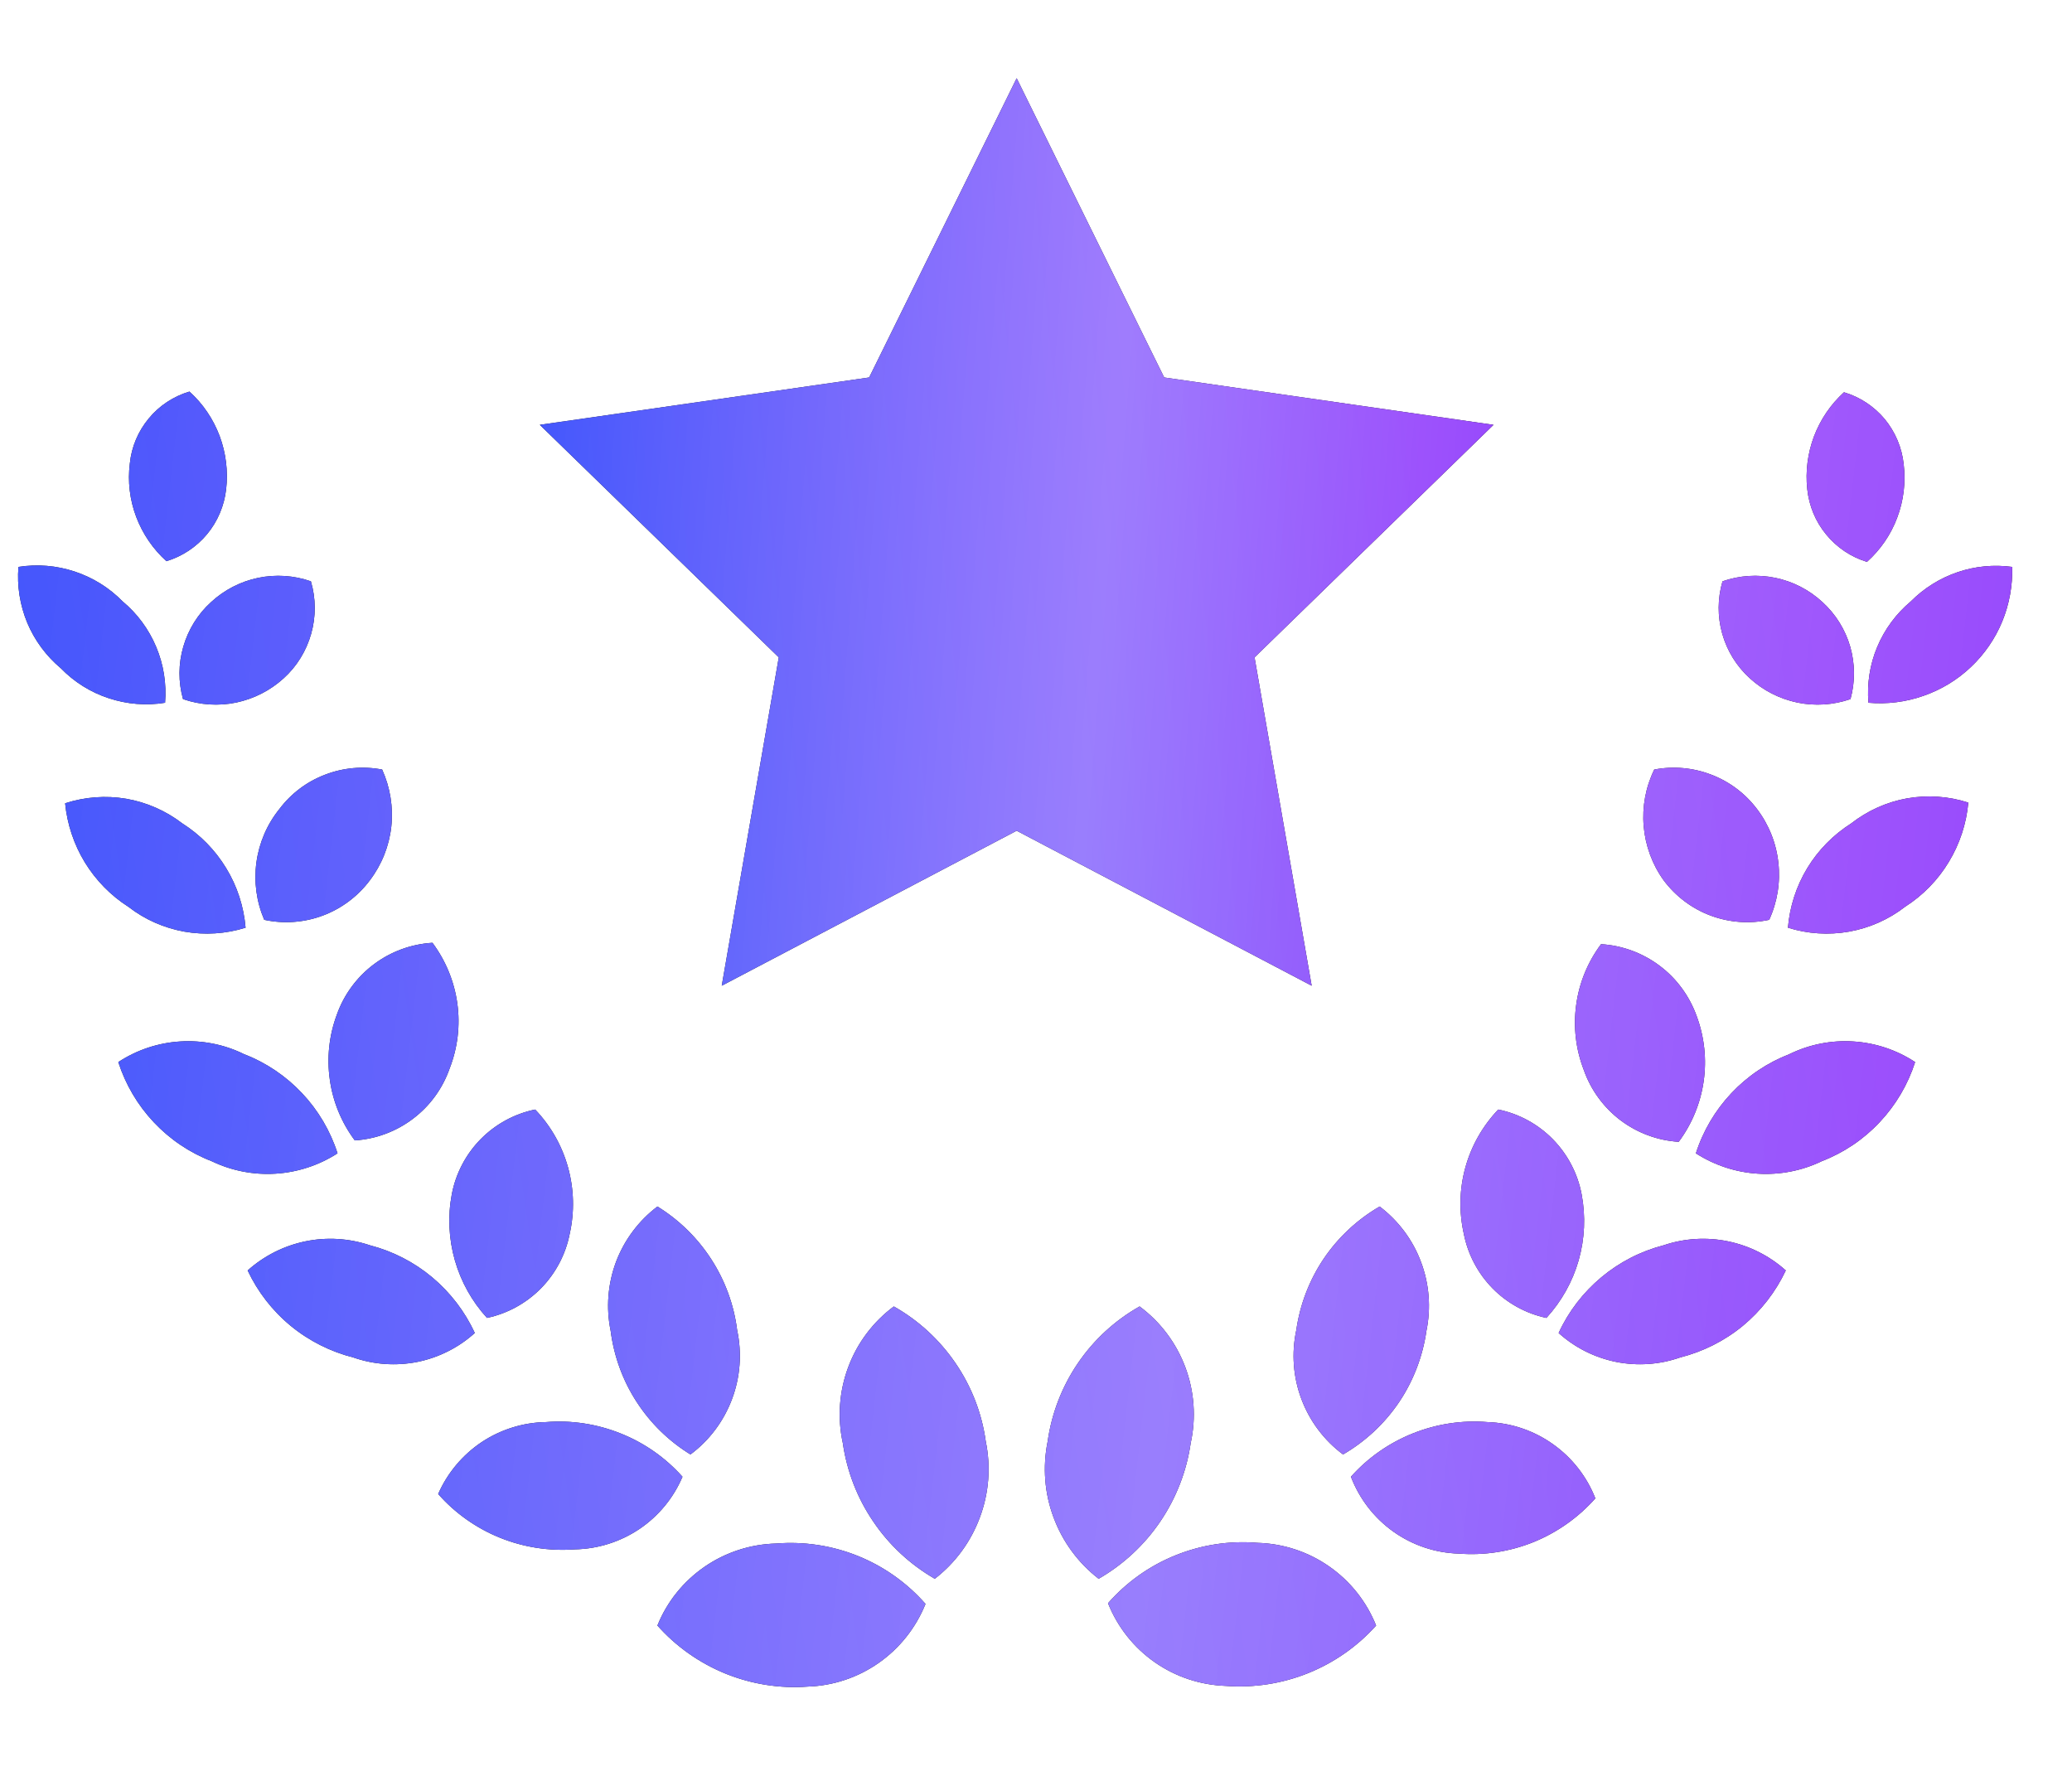
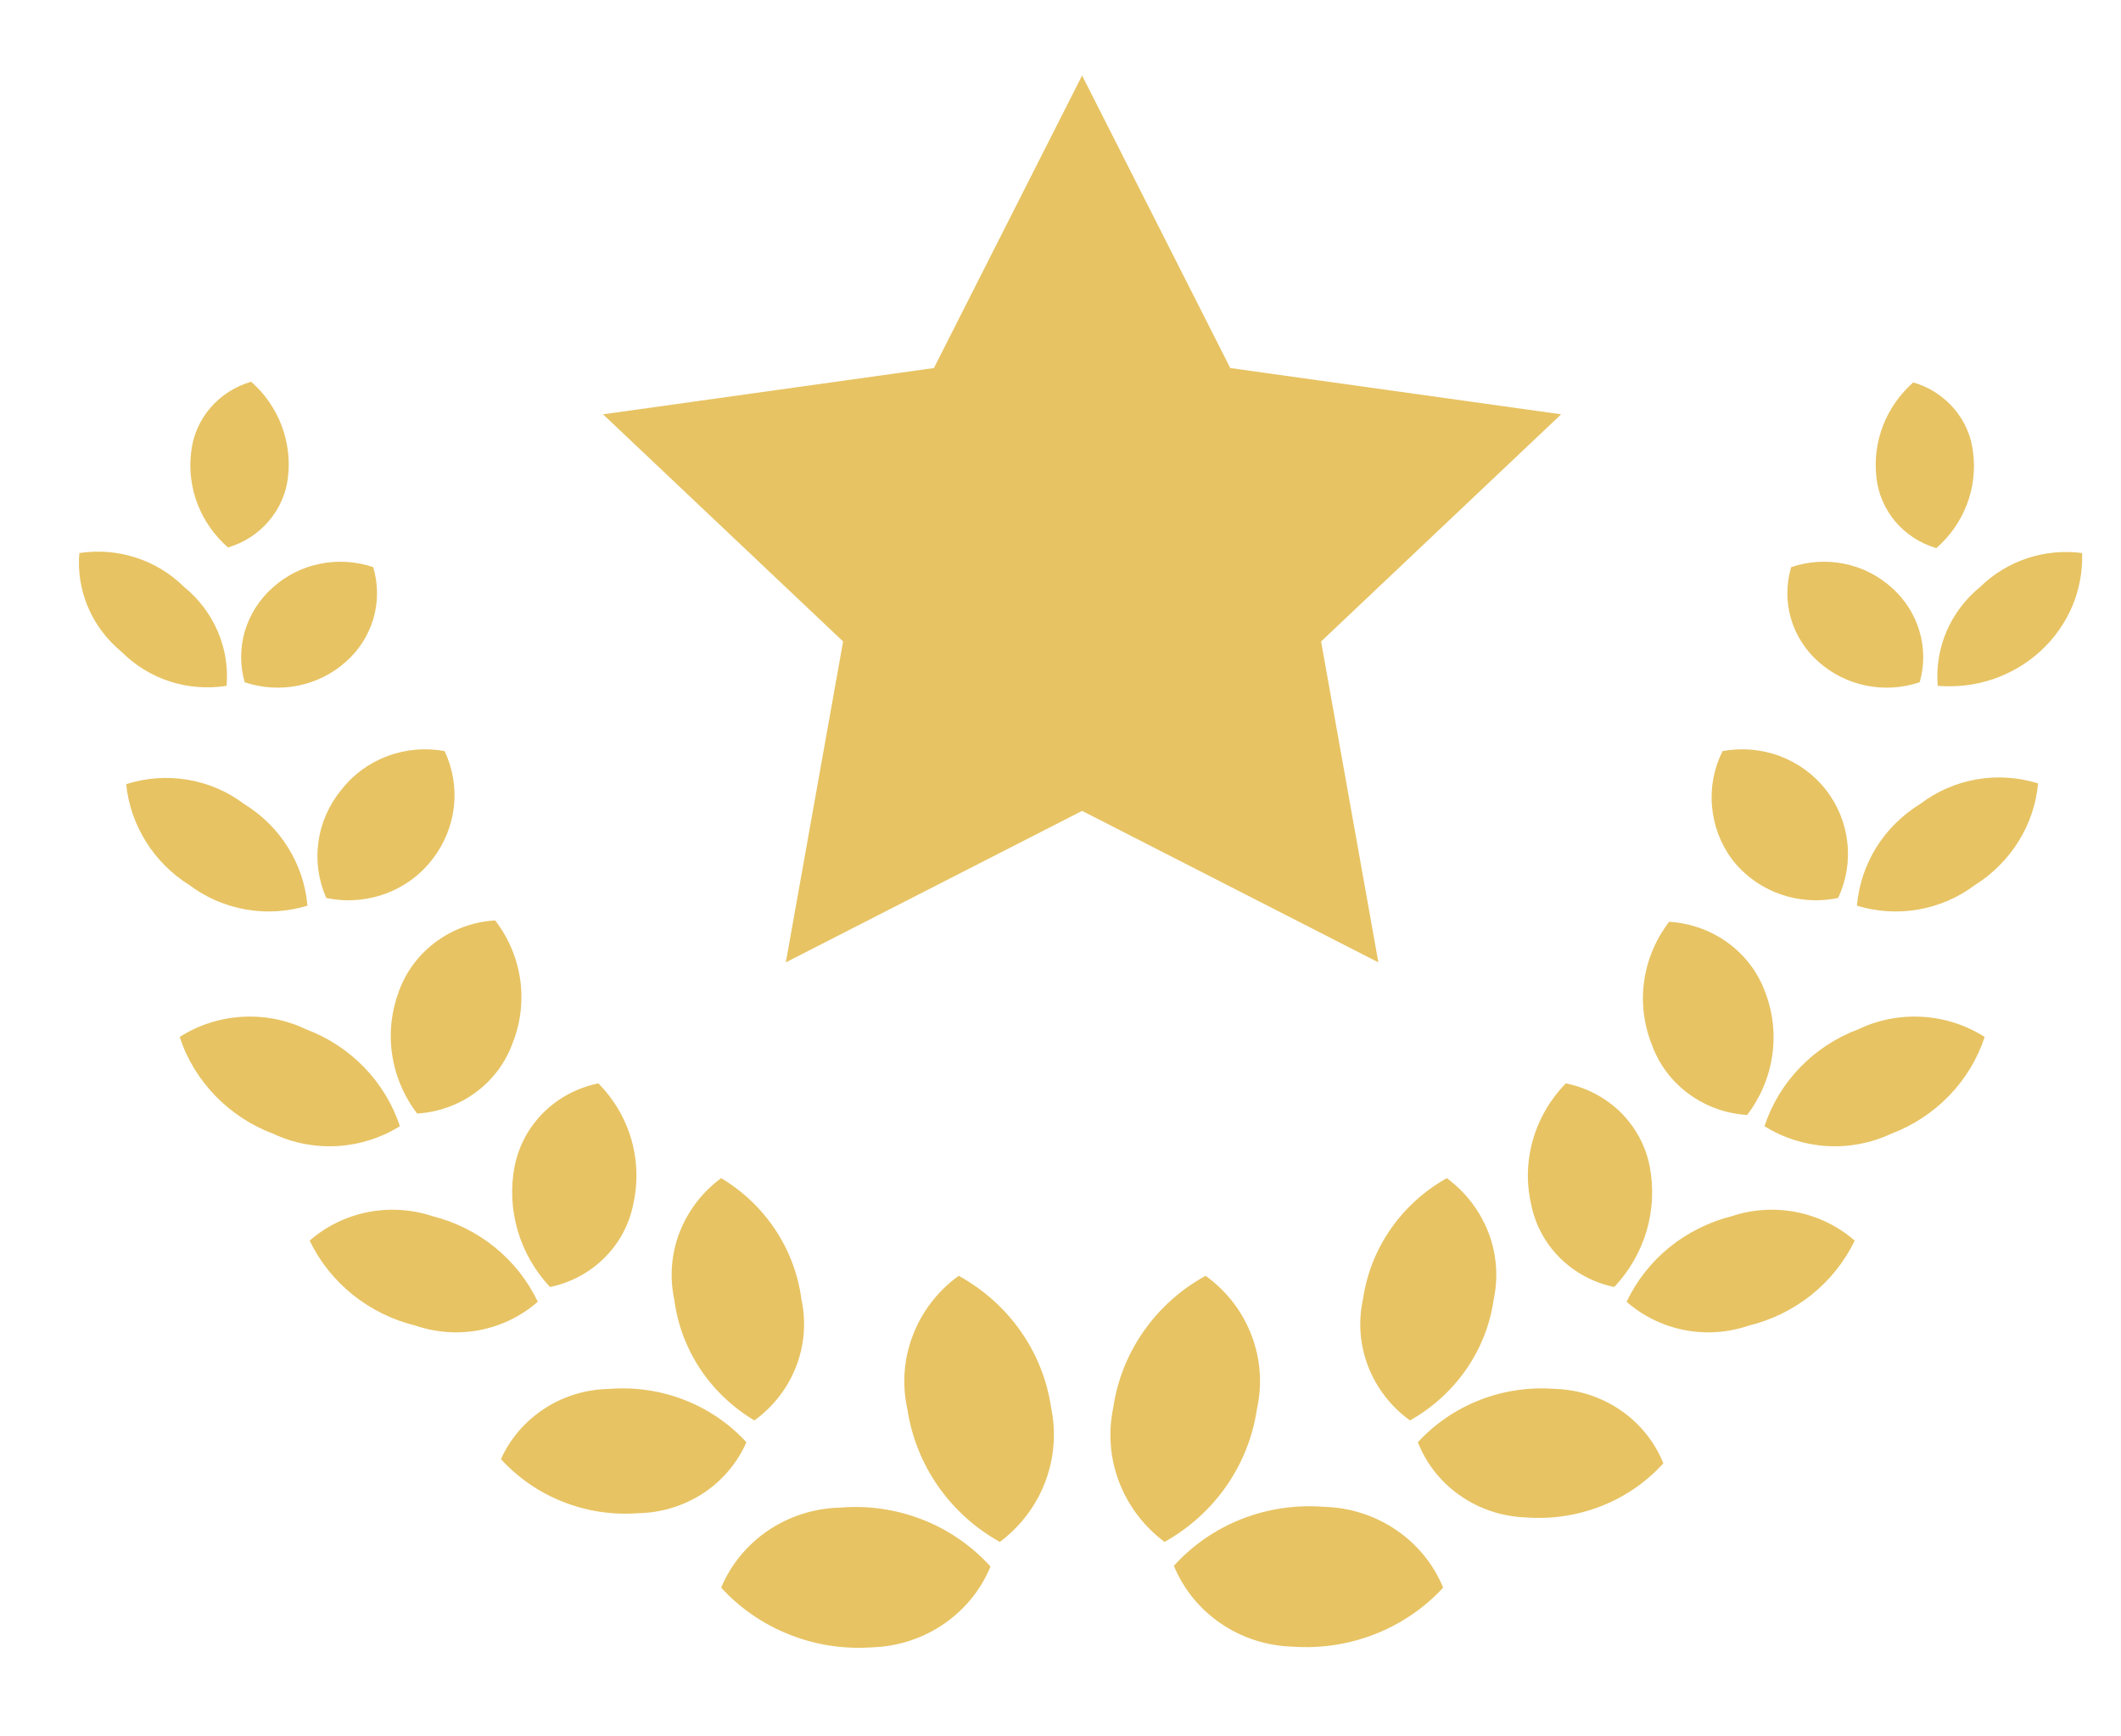
- <svg xmlns="http://www.w3.org/2000/svg" width="21" height="18" viewBox="0 0 21 18" fill="none">
-   <path d="M18.922 5.695C19.059 5.572 19.165 5.418 19.229 5.245C19.294 5.073 19.316 4.887 19.294 4.704C19.276 4.537 19.209 4.378 19.102 4.248C18.994 4.119 18.851 4.024 18.689 3.976C18.554 4.099 18.45 4.252 18.385 4.423C18.321 4.594 18.297 4.778 18.317 4.959C18.335 5.128 18.401 5.288 18.509 5.418C18.616 5.549 18.76 5.646 18.922 5.695ZM19.366 6.096C19.218 6.22 19.101 6.378 19.026 6.557C18.951 6.735 18.921 6.93 18.937 7.123C19.125 7.139 19.315 7.116 19.494 7.053C19.673 6.991 19.837 6.892 19.974 6.762C20.112 6.632 20.221 6.474 20.293 6.299C20.365 6.124 20.399 5.935 20.394 5.746C20.207 5.721 20.017 5.739 19.839 5.8C19.661 5.861 19.499 5.962 19.366 6.096ZM18.755 7.086C18.803 6.912 18.802 6.728 18.752 6.554C18.702 6.381 18.604 6.224 18.471 6.103C18.337 5.979 18.172 5.894 17.994 5.857C17.815 5.82 17.63 5.832 17.458 5.892C17.407 6.065 17.406 6.249 17.455 6.423C17.504 6.597 17.601 6.754 17.735 6.875C17.87 6.999 18.036 7.083 18.216 7.121C18.395 7.158 18.581 7.146 18.755 7.086ZM18.762 8.346C18.581 8.461 18.428 8.616 18.317 8.799C18.206 8.982 18.139 9.189 18.121 9.403C18.321 9.466 18.534 9.479 18.74 9.443C18.947 9.406 19.142 9.32 19.308 9.191C19.488 9.076 19.64 8.921 19.751 8.737C19.862 8.554 19.93 8.348 19.949 8.135C19.749 8.07 19.536 8.056 19.329 8.092C19.122 8.129 18.927 8.217 18.762 8.346ZM17.931 9.323C18.014 9.142 18.046 8.942 18.024 8.745C18.003 8.547 17.928 8.359 17.808 8.201C17.689 8.043 17.528 7.922 17.344 7.852C17.16 7.781 16.96 7.763 16.766 7.8C16.679 7.978 16.642 8.177 16.659 8.374C16.676 8.571 16.745 8.761 16.861 8.922C16.982 9.084 17.147 9.209 17.337 9.28C17.527 9.351 17.733 9.366 17.931 9.323ZM18.135 10.685C17.913 10.771 17.712 10.906 17.548 11.08C17.384 11.254 17.261 11.462 17.188 11.69C17.377 11.811 17.592 11.882 17.815 11.896C18.038 11.91 18.262 11.867 18.463 11.77C18.686 11.684 18.887 11.549 19.05 11.375C19.214 11.201 19.337 10.992 19.41 10.765C19.223 10.642 19.007 10.57 18.783 10.556C18.56 10.542 18.337 10.586 18.135 10.685ZM16.052 10.845C16.123 11.047 16.252 11.224 16.423 11.354C16.594 11.483 16.799 11.56 17.014 11.573C17.148 11.393 17.235 11.182 17.267 10.959C17.299 10.736 17.274 10.509 17.196 10.299C17.123 10.096 16.993 9.918 16.821 9.789C16.648 9.659 16.442 9.583 16.227 9.57C16.092 9.75 16.005 9.962 15.975 10.185C15.944 10.408 15.971 10.635 16.052 10.845ZM16.861 12.622C16.629 12.682 16.413 12.793 16.229 12.947C16.045 13.101 15.897 13.293 15.797 13.511C15.961 13.659 16.162 13.76 16.379 13.804C16.595 13.847 16.82 13.832 17.028 13.759C17.261 13.7 17.478 13.591 17.663 13.439C17.848 13.286 17.997 13.094 18.099 12.877C17.934 12.729 17.732 12.627 17.514 12.582C17.297 12.537 17.071 12.551 16.861 12.622ZM15.185 11.246C15.028 11.411 14.913 11.612 14.852 11.832C14.791 12.052 14.786 12.283 14.836 12.506C14.877 12.714 14.978 12.906 15.127 13.058C15.275 13.209 15.466 13.314 15.673 13.358C15.826 13.191 15.938 12.991 16 12.774C16.062 12.556 16.072 12.327 16.03 12.105C15.99 11.894 15.888 11.7 15.738 11.547C15.588 11.394 15.395 11.289 15.185 11.246ZM15.076 14.414C14.818 14.393 14.559 14.433 14.319 14.529C14.079 14.625 13.864 14.775 13.692 14.968C13.777 15.191 13.926 15.384 14.12 15.523C14.315 15.662 14.546 15.74 14.785 15.747C15.043 15.767 15.302 15.727 15.543 15.63C15.783 15.532 15.997 15.381 16.169 15.187C16.082 14.965 15.932 14.774 15.738 14.637C15.544 14.499 15.314 14.422 15.076 14.414ZM13.138 13.482C13.088 13.715 13.106 13.958 13.19 14.181C13.274 14.405 13.421 14.6 13.612 14.742C13.838 14.611 14.032 14.43 14.179 14.213C14.325 13.996 14.42 13.748 14.457 13.489C14.505 13.256 14.486 13.014 14.402 12.791C14.319 12.568 14.173 12.373 13.983 12.229C13.757 12.36 13.563 12.541 13.416 12.758C13.27 12.975 13.175 13.223 13.138 13.482ZM12.745 15.638C12.462 15.614 12.178 15.658 11.915 15.764C11.651 15.87 11.417 16.037 11.23 16.25C11.326 16.491 11.49 16.698 11.702 16.847C11.915 16.996 12.165 17.079 12.425 17.088C12.708 17.109 12.993 17.065 13.257 16.959C13.521 16.853 13.757 16.688 13.947 16.476C13.85 16.234 13.685 16.026 13.471 15.877C13.258 15.728 13.005 15.645 12.745 15.638ZM12.068 14.626C12.124 14.37 12.105 14.103 12.013 13.857C11.921 13.612 11.761 13.398 11.55 13.242C11.3 13.383 11.086 13.58 10.924 13.818C10.763 14.055 10.658 14.326 10.618 14.611C10.566 14.868 10.586 15.135 10.678 15.38C10.769 15.626 10.928 15.842 11.135 16.002C11.385 15.858 11.598 15.66 11.76 15.421C11.921 15.183 12.027 14.911 12.068 14.626ZM2.292 4.959C2.313 4.776 2.29 4.591 2.226 4.419C2.161 4.247 2.057 4.092 1.92 3.969C1.759 4.017 1.615 4.111 1.508 4.241C1.4 4.371 1.333 4.529 1.316 4.697C1.293 4.88 1.315 5.065 1.38 5.238C1.445 5.41 1.55 5.565 1.687 5.688C1.848 5.639 1.991 5.544 2.099 5.414C2.206 5.285 2.273 5.126 2.292 4.959ZM1.673 7.123C1.689 6.93 1.658 6.735 1.583 6.557C1.508 6.378 1.392 6.22 1.243 6.096C1.107 5.957 0.941 5.854 0.757 5.793C0.573 5.732 0.378 5.716 0.187 5.746C0.171 5.939 0.202 6.133 0.276 6.312C0.351 6.491 0.468 6.649 0.616 6.773C0.751 6.912 0.918 7.017 1.102 7.077C1.286 7.138 1.482 7.154 1.673 7.123ZM1.855 7.086C2.028 7.146 2.214 7.158 2.394 7.121C2.573 7.083 2.739 6.999 2.875 6.875C3.009 6.754 3.105 6.597 3.154 6.423C3.203 6.249 3.202 6.065 3.151 5.892C2.979 5.832 2.794 5.82 2.616 5.857C2.438 5.894 2.273 5.979 2.139 6.103C2.005 6.224 1.908 6.381 1.858 6.554C1.807 6.728 1.806 6.912 1.855 7.086ZM2.489 9.403C2.471 9.189 2.404 8.982 2.292 8.799C2.181 8.616 2.029 8.461 1.848 8.346C1.681 8.218 1.486 8.132 1.279 8.096C1.072 8.061 0.86 8.077 0.66 8.142C0.681 8.354 0.749 8.559 0.86 8.741C0.971 8.922 1.122 9.077 1.301 9.191C1.467 9.32 1.662 9.406 1.869 9.443C2.076 9.479 2.288 9.466 2.489 9.403ZM2.678 9.323C2.876 9.366 3.082 9.351 3.272 9.28C3.462 9.209 3.628 9.084 3.749 8.922C3.869 8.764 3.944 8.576 3.966 8.378C3.987 8.181 3.955 7.981 3.873 7.8C3.679 7.763 3.479 7.781 3.295 7.852C3.11 7.922 2.95 8.043 2.831 8.201C2.706 8.356 2.626 8.543 2.599 8.74C2.572 8.938 2.599 9.139 2.678 9.323ZM3.421 11.69C3.348 11.462 3.225 11.254 3.061 11.08C2.897 10.906 2.697 10.771 2.474 10.685C2.273 10.586 2.05 10.542 1.826 10.556C1.602 10.57 1.386 10.642 1.199 10.765C1.272 10.992 1.395 11.201 1.559 11.375C1.723 11.549 1.923 11.684 2.146 11.77C2.348 11.867 2.571 11.91 2.794 11.896C3.017 11.882 3.233 11.811 3.421 11.69ZM3.414 10.284C3.335 10.495 3.311 10.722 3.343 10.945C3.374 11.167 3.461 11.378 3.596 11.559C3.81 11.545 4.015 11.469 4.186 11.339C4.357 11.21 4.486 11.033 4.557 10.83C4.639 10.62 4.666 10.393 4.635 10.17C4.604 9.947 4.517 9.736 4.383 9.556C4.167 9.569 3.961 9.645 3.789 9.774C3.616 9.904 3.486 10.081 3.414 10.284ZM3.749 12.622C3.538 12.551 3.313 12.537 3.095 12.582C2.877 12.627 2.676 12.729 2.51 12.877C2.612 13.094 2.761 13.286 2.947 13.439C3.132 13.591 3.349 13.7 3.581 13.759C3.79 13.832 4.014 13.847 4.231 13.804C4.447 13.76 4.648 13.659 4.812 13.511C4.712 13.293 4.564 13.101 4.381 12.947C4.197 12.793 3.981 12.682 3.749 12.622ZM4.936 13.358C5.144 13.314 5.334 13.209 5.483 13.058C5.632 12.906 5.733 12.714 5.774 12.506C5.824 12.283 5.818 12.052 5.757 11.832C5.696 11.612 5.582 11.411 5.424 11.246C5.214 11.289 5.022 11.394 4.871 11.547C4.721 11.7 4.619 11.894 4.579 12.105C4.537 12.327 4.548 12.556 4.61 12.774C4.672 12.991 4.783 13.191 4.936 13.358ZM6.917 14.968C6.745 14.775 6.531 14.625 6.29 14.529C6.05 14.433 5.791 14.393 5.533 14.414C5.301 14.418 5.074 14.489 4.88 14.618C4.687 14.748 4.534 14.93 4.441 15.143C4.612 15.337 4.827 15.489 5.067 15.586C5.307 15.683 5.566 15.723 5.825 15.704C6.059 15.7 6.286 15.628 6.48 15.498C6.674 15.367 6.826 15.183 6.917 14.968ZM6.998 14.742C7.189 14.6 7.335 14.405 7.419 14.181C7.503 13.958 7.521 13.715 7.471 13.482C7.439 13.226 7.349 12.98 7.209 12.764C7.069 12.547 6.882 12.364 6.663 12.229C6.473 12.373 6.327 12.568 6.243 12.791C6.16 13.014 6.141 13.256 6.189 13.489C6.222 13.745 6.311 13.991 6.451 14.207C6.591 14.424 6.778 14.607 6.998 14.742ZM6.663 16.476C6.852 16.689 7.088 16.855 7.352 16.963C7.616 17.07 7.901 17.116 8.185 17.095C8.444 17.087 8.695 17.003 8.907 16.854C9.119 16.705 9.283 16.498 9.38 16.257C9.193 16.044 8.958 15.877 8.695 15.771C8.432 15.665 8.147 15.622 7.864 15.645C7.605 15.652 7.353 15.734 7.14 15.881C6.926 16.029 6.76 16.235 6.663 16.476ZM9.059 13.242C8.849 13.398 8.688 13.612 8.597 13.857C8.505 14.103 8.486 14.37 8.542 14.626C8.583 14.911 8.688 15.183 8.85 15.421C9.011 15.66 9.225 15.858 9.474 16.002C9.682 15.842 9.84 15.626 9.931 15.38C10.023 15.135 10.044 14.868 9.991 14.611C9.952 14.326 9.847 14.055 9.685 13.818C9.523 13.58 9.309 13.383 9.059 13.242Z" fill="#121212" />
-   <path d="M18.922 5.695C19.059 5.572 19.165 5.418 19.229 5.245C19.294 5.073 19.316 4.887 19.294 4.704C19.276 4.537 19.209 4.378 19.102 4.248C18.994 4.119 18.851 4.024 18.689 3.976C18.554 4.099 18.45 4.252 18.385 4.423C18.321 4.594 18.297 4.778 18.317 4.959C18.335 5.128 18.401 5.288 18.509 5.418C18.616 5.549 18.76 5.646 18.922 5.695ZM19.366 6.096C19.218 6.22 19.101 6.378 19.026 6.557C18.951 6.735 18.921 6.93 18.937 7.123C19.125 7.139 19.315 7.116 19.494 7.053C19.673 6.991 19.837 6.892 19.974 6.762C20.112 6.632 20.221 6.474 20.293 6.299C20.365 6.124 20.399 5.935 20.394 5.746C20.207 5.721 20.017 5.739 19.839 5.8C19.661 5.861 19.499 5.962 19.366 6.096ZM18.755 7.086C18.803 6.912 18.802 6.728 18.752 6.554C18.702 6.381 18.604 6.224 18.471 6.103C18.337 5.979 18.172 5.894 17.994 5.857C17.815 5.82 17.63 5.832 17.458 5.892C17.407 6.065 17.406 6.249 17.455 6.423C17.504 6.597 17.601 6.754 17.735 6.875C17.87 6.999 18.036 7.083 18.216 7.121C18.395 7.158 18.581 7.146 18.755 7.086ZM18.762 8.346C18.581 8.461 18.428 8.616 18.317 8.799C18.206 8.982 18.139 9.189 18.121 9.403C18.321 9.466 18.534 9.479 18.74 9.443C18.947 9.406 19.142 9.32 19.308 9.191C19.488 9.076 19.64 8.921 19.751 8.737C19.862 8.554 19.93 8.348 19.949 8.135C19.749 8.07 19.536 8.056 19.329 8.092C19.122 8.129 18.927 8.217 18.762 8.346ZM17.931 9.323C18.014 9.142 18.046 8.942 18.024 8.745C18.003 8.547 17.928 8.359 17.808 8.201C17.689 8.043 17.528 7.922 17.344 7.852C17.16 7.781 16.96 7.763 16.766 7.8C16.679 7.978 16.642 8.177 16.659 8.374C16.676 8.571 16.745 8.761 16.861 8.922C16.982 9.084 17.147 9.209 17.337 9.28C17.527 9.351 17.733 9.366 17.931 9.323ZM18.135 10.685C17.913 10.771 17.712 10.906 17.548 11.08C17.384 11.254 17.261 11.462 17.188 11.69C17.377 11.811 17.592 11.882 17.815 11.896C18.038 11.91 18.262 11.867 18.463 11.77C18.686 11.684 18.887 11.549 19.05 11.375C19.214 11.201 19.337 10.992 19.41 10.765C19.223 10.642 19.007 10.57 18.783 10.556C18.56 10.542 18.337 10.586 18.135 10.685ZM16.052 10.845C16.123 11.047 16.252 11.224 16.423 11.354C16.594 11.483 16.799 11.56 17.014 11.573C17.148 11.393 17.235 11.182 17.267 10.959C17.299 10.736 17.274 10.509 17.196 10.299C17.123 10.096 16.993 9.918 16.821 9.789C16.648 9.659 16.442 9.583 16.227 9.57C16.092 9.75 16.005 9.962 15.975 10.185C15.944 10.408 15.971 10.635 16.052 10.845ZM16.861 12.622C16.629 12.682 16.413 12.793 16.229 12.947C16.045 13.101 15.897 13.293 15.797 13.511C15.961 13.659 16.162 13.76 16.379 13.804C16.595 13.847 16.82 13.832 17.028 13.759C17.261 13.7 17.478 13.591 17.663 13.439C17.848 13.286 17.997 13.094 18.099 12.877C17.934 12.729 17.732 12.627 17.514 12.582C17.297 12.537 17.071 12.551 16.861 12.622ZM15.185 11.246C15.028 11.411 14.913 11.612 14.852 11.832C14.791 12.052 14.786 12.283 14.836 12.506C14.877 12.714 14.978 12.906 15.127 13.058C15.275 13.209 15.466 13.314 15.673 13.358C15.826 13.191 15.938 12.991 16 12.774C16.062 12.556 16.072 12.327 16.03 12.105C15.99 11.894 15.888 11.7 15.738 11.547C15.588 11.394 15.395 11.289 15.185 11.246ZM15.076 14.414C14.818 14.393 14.559 14.433 14.319 14.529C14.079 14.625 13.864 14.775 13.692 14.968C13.777 15.191 13.926 15.384 14.12 15.523C14.315 15.662 14.546 15.74 14.785 15.747C15.043 15.767 15.302 15.727 15.543 15.63C15.783 15.532 15.997 15.381 16.169 15.187C16.082 14.965 15.932 14.774 15.738 14.637C15.544 14.499 15.314 14.422 15.076 14.414ZM13.138 13.482C13.088 13.715 13.106 13.958 13.19 14.181C13.274 14.405 13.421 14.6 13.612 14.742C13.838 14.611 14.032 14.43 14.179 14.213C14.325 13.996 14.42 13.748 14.457 13.489C14.505 13.256 14.486 13.014 14.402 12.791C14.319 12.568 14.173 12.373 13.983 12.229C13.757 12.36 13.563 12.541 13.416 12.758C13.27 12.975 13.175 13.223 13.138 13.482ZM12.745 15.638C12.462 15.614 12.178 15.658 11.915 15.764C11.651 15.87 11.417 16.037 11.23 16.25C11.326 16.491 11.49 16.698 11.702 16.847C11.915 16.996 12.165 17.079 12.425 17.088C12.708 17.109 12.993 17.065 13.257 16.959C13.521 16.853 13.757 16.688 13.947 16.476C13.85 16.234 13.685 16.026 13.471 15.877C13.258 15.728 13.005 15.645 12.745 15.638ZM12.068 14.626C12.124 14.37 12.105 14.103 12.013 13.857C11.921 13.612 11.761 13.398 11.55 13.242C11.3 13.383 11.086 13.58 10.924 13.818C10.763 14.055 10.658 14.326 10.618 14.611C10.566 14.868 10.586 15.135 10.678 15.38C10.769 15.626 10.928 15.842 11.135 16.002C11.385 15.858 11.598 15.66 11.76 15.421C11.921 15.183 12.027 14.911 12.068 14.626ZM2.292 4.959C2.313 4.776 2.29 4.591 2.226 4.419C2.161 4.247 2.057 4.092 1.92 3.969C1.759 4.017 1.615 4.111 1.508 4.241C1.4 4.371 1.333 4.529 1.316 4.697C1.293 4.88 1.315 5.065 1.38 5.238C1.445 5.41 1.55 5.565 1.687 5.688C1.848 5.639 1.991 5.544 2.099 5.414C2.206 5.285 2.273 5.126 2.292 4.959ZM1.673 7.123C1.689 6.93 1.658 6.735 1.583 6.557C1.508 6.378 1.392 6.22 1.243 6.096C1.107 5.957 0.941 5.854 0.757 5.793C0.573 5.732 0.378 5.716 0.187 5.746C0.171 5.939 0.202 6.133 0.276 6.312C0.351 6.491 0.468 6.649 0.616 6.773C0.751 6.912 0.918 7.017 1.102 7.077C1.286 7.138 1.482 7.154 1.673 7.123ZM1.855 7.086C2.028 7.146 2.214 7.158 2.394 7.121C2.573 7.083 2.739 6.999 2.875 6.875C3.009 6.754 3.105 6.597 3.154 6.423C3.203 6.249 3.202 6.065 3.151 5.892C2.979 5.832 2.794 5.82 2.616 5.857C2.438 5.894 2.273 5.979 2.139 6.103C2.005 6.224 1.908 6.381 1.858 6.554C1.807 6.728 1.806 6.912 1.855 7.086ZM2.489 9.403C2.471 9.189 2.404 8.982 2.292 8.799C2.181 8.616 2.029 8.461 1.848 8.346C1.681 8.218 1.486 8.132 1.279 8.096C1.072 8.061 0.86 8.077 0.66 8.142C0.681 8.354 0.749 8.559 0.86 8.741C0.971 8.922 1.122 9.077 1.301 9.191C1.467 9.32 1.662 9.406 1.869 9.443C2.076 9.479 2.288 9.466 2.489 9.403ZM2.678 9.323C2.876 9.366 3.082 9.351 3.272 9.28C3.462 9.209 3.628 9.084 3.749 8.922C3.869 8.764 3.944 8.576 3.966 8.378C3.987 8.181 3.955 7.981 3.873 7.8C3.679 7.763 3.479 7.781 3.295 7.852C3.11 7.922 2.95 8.043 2.831 8.201C2.706 8.356 2.626 8.543 2.599 8.74C2.572 8.938 2.599 9.139 2.678 9.323ZM3.421 11.69C3.348 11.462 3.225 11.254 3.061 11.08C2.897 10.906 2.697 10.771 2.474 10.685C2.273 10.586 2.05 10.542 1.826 10.556C1.602 10.57 1.386 10.642 1.199 10.765C1.272 10.992 1.395 11.201 1.559 11.375C1.723 11.549 1.923 11.684 2.146 11.77C2.348 11.867 2.571 11.91 2.794 11.896C3.017 11.882 3.233 11.811 3.421 11.69ZM3.414 10.284C3.335 10.495 3.311 10.722 3.343 10.945C3.374 11.167 3.461 11.378 3.596 11.559C3.81 11.545 4.015 11.469 4.186 11.339C4.357 11.21 4.486 11.033 4.557 10.83C4.639 10.62 4.666 10.393 4.635 10.17C4.604 9.947 4.517 9.736 4.383 9.556C4.167 9.569 3.961 9.645 3.789 9.774C3.616 9.904 3.486 10.081 3.414 10.284ZM3.749 12.622C3.538 12.551 3.313 12.537 3.095 12.582C2.877 12.627 2.676 12.729 2.51 12.877C2.612 13.094 2.761 13.286 2.947 13.439C3.132 13.591 3.349 13.7 3.581 13.759C3.79 13.832 4.014 13.847 4.231 13.804C4.447 13.76 4.648 13.659 4.812 13.511C4.712 13.293 4.564 13.101 4.381 12.947C4.197 12.793 3.981 12.682 3.749 12.622ZM4.936 13.358C5.144 13.314 5.334 13.209 5.483 13.058C5.632 12.906 5.733 12.714 5.774 12.506C5.824 12.283 5.818 12.052 5.757 11.832C5.696 11.612 5.582 11.411 5.424 11.246C5.214 11.289 5.022 11.394 4.871 11.547C4.721 11.7 4.619 11.894 4.579 12.105C4.537 12.327 4.548 12.556 4.61 12.774C4.672 12.991 4.783 13.191 4.936 13.358ZM6.917 14.968C6.745 14.775 6.531 14.625 6.29 14.529C6.05 14.433 5.791 14.393 5.533 14.414C5.301 14.418 5.074 14.489 4.88 14.618C4.687 14.748 4.534 14.93 4.441 15.143C4.612 15.337 4.827 15.489 5.067 15.586C5.307 15.683 5.566 15.723 5.825 15.704C6.059 15.7 6.286 15.628 6.48 15.498C6.674 15.367 6.826 15.183 6.917 14.968ZM6.998 14.742C7.189 14.6 7.335 14.405 7.419 14.181C7.503 13.958 7.521 13.715 7.471 13.482C7.439 13.226 7.349 12.98 7.209 12.764C7.069 12.547 6.882 12.364 6.663 12.229C6.473 12.373 6.327 12.568 6.243 12.791C6.16 13.014 6.141 13.256 6.189 13.489C6.222 13.745 6.311 13.991 6.451 14.207C6.591 14.424 6.778 14.607 6.998 14.742ZM6.663 16.476C6.852 16.689 7.088 16.855 7.352 16.963C7.616 17.07 7.901 17.116 8.185 17.095C8.444 17.087 8.695 17.003 8.907 16.854C9.119 16.705 9.283 16.498 9.38 16.257C9.193 16.044 8.958 15.877 8.695 15.771C8.432 15.665 8.147 15.622 7.864 15.645C7.605 15.652 7.353 15.734 7.14 15.881C6.926 16.029 6.76 16.235 6.663 16.476ZM9.059 13.242C8.849 13.398 8.688 13.612 8.597 13.857C8.505 14.103 8.486 14.37 8.542 14.626C8.583 14.911 8.688 15.183 8.85 15.421C9.011 15.66 9.225 15.858 9.474 16.002C9.682 15.842 9.84 15.626 9.931 15.38C10.023 15.135 10.044 14.868 9.991 14.611C9.952 14.326 9.847 14.055 9.685 13.818C9.523 13.58 9.309 13.383 9.059 13.242Z" fill="url(#paint0_linear_103_1108)" />
-   <path d="M18.922 5.695C19.059 5.572 19.165 5.418 19.229 5.245C19.294 5.073 19.316 4.887 19.294 4.704C19.276 4.537 19.209 4.378 19.102 4.248C18.994 4.119 18.851 4.024 18.689 3.976C18.554 4.099 18.45 4.252 18.385 4.423C18.321 4.594 18.297 4.778 18.317 4.959C18.335 5.128 18.401 5.288 18.509 5.418C18.616 5.549 18.76 5.646 18.922 5.695ZM19.366 6.096C19.218 6.22 19.101 6.378 19.026 6.557C18.951 6.735 18.921 6.93 18.937 7.123C19.125 7.139 19.315 7.116 19.494 7.053C19.673 6.991 19.837 6.892 19.974 6.762C20.112 6.632 20.221 6.474 20.293 6.299C20.365 6.124 20.399 5.935 20.394 5.746C20.207 5.721 20.017 5.739 19.839 5.8C19.661 5.861 19.499 5.962 19.366 6.096ZM18.755 7.086C18.803 6.912 18.802 6.728 18.752 6.554C18.702 6.381 18.604 6.224 18.471 6.103C18.337 5.979 18.172 5.894 17.994 5.857C17.815 5.82 17.63 5.832 17.458 5.892C17.407 6.065 17.406 6.249 17.455 6.423C17.504 6.597 17.601 6.754 17.735 6.875C17.87 6.999 18.036 7.083 18.216 7.121C18.395 7.158 18.581 7.146 18.755 7.086ZM18.762 8.346C18.581 8.461 18.428 8.616 18.317 8.799C18.206 8.982 18.139 9.189 18.121 9.403C18.321 9.466 18.534 9.479 18.74 9.443C18.947 9.406 19.142 9.32 19.308 9.191C19.488 9.076 19.64 8.921 19.751 8.737C19.862 8.554 19.93 8.348 19.949 8.135C19.749 8.07 19.536 8.056 19.329 8.092C19.122 8.129 18.927 8.217 18.762 8.346ZM17.931 9.323C18.014 9.142 18.046 8.942 18.024 8.745C18.003 8.547 17.928 8.359 17.808 8.201C17.689 8.043 17.528 7.922 17.344 7.852C17.16 7.781 16.96 7.763 16.766 7.8C16.679 7.978 16.642 8.177 16.659 8.374C16.676 8.571 16.745 8.761 16.861 8.922C16.982 9.084 17.147 9.209 17.337 9.28C17.527 9.351 17.733 9.366 17.931 9.323ZM18.135 10.685C17.913 10.771 17.712 10.906 17.548 11.08C17.384 11.254 17.261 11.462 17.188 11.69C17.377 11.811 17.592 11.882 17.815 11.896C18.038 11.91 18.262 11.867 18.463 11.77C18.686 11.684 18.887 11.549 19.05 11.375C19.214 11.201 19.337 10.992 19.41 10.765C19.223 10.642 19.007 10.57 18.783 10.556C18.56 10.542 18.337 10.586 18.135 10.685ZM16.052 10.845C16.123 11.047 16.252 11.224 16.423 11.354C16.594 11.483 16.799 11.56 17.014 11.573C17.148 11.393 17.235 11.182 17.267 10.959C17.299 10.736 17.274 10.509 17.196 10.299C17.123 10.096 16.993 9.918 16.821 9.789C16.648 9.659 16.442 9.583 16.227 9.57C16.092 9.75 16.005 9.962 15.975 10.185C15.944 10.408 15.971 10.635 16.052 10.845ZM16.861 12.622C16.629 12.682 16.413 12.793 16.229 12.947C16.045 13.101 15.897 13.293 15.797 13.511C15.961 13.659 16.162 13.76 16.379 13.804C16.595 13.847 16.82 13.832 17.028 13.759C17.261 13.7 17.478 13.591 17.663 13.439C17.848 13.286 17.997 13.094 18.099 12.877C17.934 12.729 17.732 12.627 17.514 12.582C17.297 12.537 17.071 12.551 16.861 12.622ZM15.185 11.246C15.028 11.411 14.913 11.612 14.852 11.832C14.791 12.052 14.786 12.283 14.836 12.506C14.877 12.714 14.978 12.906 15.127 13.058C15.275 13.209 15.466 13.314 15.673 13.358C15.826 13.191 15.938 12.991 16 12.774C16.062 12.556 16.072 12.327 16.03 12.105C15.99 11.894 15.888 11.7 15.738 11.547C15.588 11.394 15.395 11.289 15.185 11.246ZM15.076 14.414C14.818 14.393 14.559 14.433 14.319 14.529C14.079 14.625 13.864 14.775 13.692 14.968C13.777 15.191 13.926 15.384 14.12 15.523C14.315 15.662 14.546 15.74 14.785 15.747C15.043 15.767 15.302 15.727 15.543 15.63C15.783 15.532 15.997 15.381 16.169 15.187C16.082 14.965 15.932 14.774 15.738 14.637C15.544 14.499 15.314 14.422 15.076 14.414ZM13.138 13.482C13.088 13.715 13.106 13.958 13.19 14.181C13.274 14.405 13.421 14.6 13.612 14.742C13.838 14.611 14.032 14.43 14.179 14.213C14.325 13.996 14.42 13.748 14.457 13.489C14.505 13.256 14.486 13.014 14.402 12.791C14.319 12.568 14.173 12.373 13.983 12.229C13.757 12.36 13.563 12.541 13.416 12.758C13.27 12.975 13.175 13.223 13.138 13.482ZM12.745 15.638C12.462 15.614 12.178 15.658 11.915 15.764C11.651 15.87 11.417 16.037 11.23 16.25C11.326 16.491 11.49 16.698 11.702 16.847C11.915 16.996 12.165 17.079 12.425 17.088C12.708 17.109 12.993 17.065 13.257 16.959C13.521 16.853 13.757 16.688 13.947 16.476C13.85 16.234 13.685 16.026 13.471 15.877C13.258 15.728 13.005 15.645 12.745 15.638ZM12.068 14.626C12.124 14.37 12.105 14.103 12.013 13.857C11.921 13.612 11.761 13.398 11.55 13.242C11.3 13.383 11.086 13.58 10.924 13.818C10.763 14.055 10.658 14.326 10.618 14.611C10.566 14.868 10.586 15.135 10.678 15.38C10.769 15.626 10.928 15.842 11.135 16.002C11.385 15.858 11.598 15.66 11.76 15.421C11.921 15.183 12.027 14.911 12.068 14.626ZM2.292 4.959C2.313 4.776 2.29 4.591 2.226 4.419C2.161 4.247 2.057 4.092 1.92 3.969C1.759 4.017 1.615 4.111 1.508 4.241C1.4 4.371 1.333 4.529 1.316 4.697C1.293 4.88 1.315 5.065 1.38 5.238C1.445 5.41 1.55 5.565 1.687 5.688C1.848 5.639 1.991 5.544 2.099 5.414C2.206 5.285 2.273 5.126 2.292 4.959ZM1.673 7.123C1.689 6.93 1.658 6.735 1.583 6.557C1.508 6.378 1.392 6.22 1.243 6.096C1.107 5.957 0.941 5.854 0.757 5.793C0.573 5.732 0.378 5.716 0.187 5.746C0.171 5.939 0.202 6.133 0.276 6.312C0.351 6.491 0.468 6.649 0.616 6.773C0.751 6.912 0.918 7.017 1.102 7.077C1.286 7.138 1.482 7.154 1.673 7.123ZM1.855 7.086C2.028 7.146 2.214 7.158 2.394 7.121C2.573 7.083 2.739 6.999 2.875 6.875C3.009 6.754 3.105 6.597 3.154 6.423C3.203 6.249 3.202 6.065 3.151 5.892C2.979 5.832 2.794 5.82 2.616 5.857C2.438 5.894 2.273 5.979 2.139 6.103C2.005 6.224 1.908 6.381 1.858 6.554C1.807 6.728 1.806 6.912 1.855 7.086ZM2.489 9.403C2.471 9.189 2.404 8.982 2.292 8.799C2.181 8.616 2.029 8.461 1.848 8.346C1.681 8.218 1.486 8.132 1.279 8.096C1.072 8.061 0.86 8.077 0.66 8.142C0.681 8.354 0.749 8.559 0.86 8.741C0.971 8.922 1.122 9.077 1.301 9.191C1.467 9.32 1.662 9.406 1.869 9.443C2.076 9.479 2.288 9.466 2.489 9.403ZM2.678 9.323C2.876 9.366 3.082 9.351 3.272 9.28C3.462 9.209 3.628 9.084 3.749 8.922C3.869 8.764 3.944 8.576 3.966 8.378C3.987 8.181 3.955 7.981 3.873 7.8C3.679 7.763 3.479 7.781 3.295 7.852C3.11 7.922 2.95 8.043 2.831 8.201C2.706 8.356 2.626 8.543 2.599 8.74C2.572 8.938 2.599 9.139 2.678 9.323ZM3.421 11.69C3.348 11.462 3.225 11.254 3.061 11.08C2.897 10.906 2.697 10.771 2.474 10.685C2.273 10.586 2.05 10.542 1.826 10.556C1.602 10.57 1.386 10.642 1.199 10.765C1.272 10.992 1.395 11.201 1.559 11.375C1.723 11.549 1.923 11.684 2.146 11.77C2.348 11.867 2.571 11.91 2.794 11.896C3.017 11.882 3.233 11.811 3.421 11.69ZM3.414 10.284C3.335 10.495 3.311 10.722 3.343 10.945C3.374 11.167 3.461 11.378 3.596 11.559C3.81 11.545 4.015 11.469 4.186 11.339C4.357 11.21 4.486 11.033 4.557 10.83C4.639 10.62 4.666 10.393 4.635 10.17C4.604 9.947 4.517 9.736 4.383 9.556C4.167 9.569 3.961 9.645 3.789 9.774C3.616 9.904 3.486 10.081 3.414 10.284ZM3.749 12.622C3.538 12.551 3.313 12.537 3.095 12.582C2.877 12.627 2.676 12.729 2.51 12.877C2.612 13.094 2.761 13.286 2.947 13.439C3.132 13.591 3.349 13.7 3.581 13.759C3.79 13.832 4.014 13.847 4.231 13.804C4.447 13.76 4.648 13.659 4.812 13.511C4.712 13.293 4.564 13.101 4.381 12.947C4.197 12.793 3.981 12.682 3.749 12.622ZM4.936 13.358C5.144 13.314 5.334 13.209 5.483 13.058C5.632 12.906 5.733 12.714 5.774 12.506C5.824 12.283 5.818 12.052 5.757 11.832C5.696 11.612 5.582 11.411 5.424 11.246C5.214 11.289 5.022 11.394 4.871 11.547C4.721 11.7 4.619 11.894 4.579 12.105C4.537 12.327 4.548 12.556 4.61 12.774C4.672 12.991 4.783 13.191 4.936 13.358ZM6.917 14.968C6.745 14.775 6.531 14.625 6.29 14.529C6.05 14.433 5.791 14.393 5.533 14.414C5.301 14.418 5.074 14.489 4.88 14.618C4.687 14.748 4.534 14.93 4.441 15.143C4.612 15.337 4.827 15.489 5.067 15.586C5.307 15.683 5.566 15.723 5.825 15.704C6.059 15.7 6.286 15.628 6.48 15.498C6.674 15.367 6.826 15.183 6.917 14.968ZM6.998 14.742C7.189 14.6 7.335 14.405 7.419 14.181C7.503 13.958 7.521 13.715 7.471 13.482C7.439 13.226 7.349 12.98 7.209 12.764C7.069 12.547 6.882 12.364 6.663 12.229C6.473 12.373 6.327 12.568 6.243 12.791C6.16 13.014 6.141 13.256 6.189 13.489C6.222 13.745 6.311 13.991 6.451 14.207C6.591 14.424 6.778 14.607 6.998 14.742ZM6.663 16.476C6.852 16.689 7.088 16.855 7.352 16.963C7.616 17.07 7.901 17.116 8.185 17.095C8.444 17.087 8.695 17.003 8.907 16.854C9.119 16.705 9.283 16.498 9.38 16.257C9.193 16.044 8.958 15.877 8.695 15.771C8.432 15.665 8.147 15.622 7.864 15.645C7.605 15.652 7.353 15.734 7.14 15.881C6.926 16.029 6.76 16.235 6.663 16.476ZM9.059 13.242C8.849 13.398 8.688 13.612 8.597 13.857C8.505 14.103 8.486 14.37 8.542 14.626C8.583 14.911 8.688 15.183 8.85 15.421C9.011 15.66 9.225 15.858 9.474 16.002C9.682 15.842 9.84 15.626 9.931 15.38C10.023 15.135 10.044 14.868 9.991 14.611C9.952 14.326 9.847 14.055 9.685 13.818C9.523 13.58 9.309 13.383 9.059 13.242Z" fill="url(#paint1_linear_103_1108)" fill-opacity="0.28" />
-   <path d="M11.799 3.826L10.304 0.793L8.809 3.826L5.471 4.306L7.893 6.663L7.315 9.991L10.304 8.42L13.294 9.991L12.715 6.663L15.137 4.306L11.799 3.826Z" fill="#121212" />
-   <path d="M11.799 3.826L10.304 0.793L8.809 3.826L5.471 4.306L7.893 6.663L7.315 9.991L10.304 8.42L13.294 9.991L12.715 6.663L15.137 4.306L11.799 3.826Z" fill="url(#paint2_linear_103_1108)" />
-   <path d="M11.799 3.826L10.304 0.793L8.809 3.826L5.471 4.306L7.893 6.663L7.315 9.991L10.304 8.42L13.294 9.991L12.715 6.663L15.137 4.306L11.799 3.826Z" fill="url(#paint3_linear_103_1108)" fill-opacity="0.28" />
+ <svg xmlns="http://www.w3.org/2000/svg" width="22" height="18" viewBox="0 0 22 18" fill="none">
+   <path d="M20.084 5.685C20.225 5.562 20.334 5.408 20.4 5.235C20.467 5.063 20.489 4.877 20.466 4.694C20.448 4.527 20.38 4.368 20.269 4.239C20.158 4.109 20.011 4.014 19.845 3.966C19.706 4.089 19.599 4.242 19.532 4.413C19.466 4.584 19.442 4.768 19.463 4.949C19.48 5.118 19.549 5.278 19.659 5.409C19.77 5.54 19.918 5.636 20.084 5.685ZM20.541 6.086C20.388 6.21 20.268 6.368 20.191 6.547C20.114 6.726 20.083 6.92 20.099 7.113C20.293 7.129 20.489 7.106 20.672 7.044C20.856 6.981 21.025 6.882 21.166 6.752C21.308 6.622 21.419 6.464 21.494 6.289C21.568 6.114 21.603 5.925 21.597 5.736C21.405 5.711 21.21 5.729 21.027 5.79C20.844 5.851 20.677 5.952 20.541 6.086ZM19.912 7.076C19.962 6.902 19.961 6.718 19.909 6.545C19.858 6.371 19.758 6.215 19.62 6.093C19.482 5.969 19.313 5.884 19.13 5.847C18.946 5.81 18.756 5.822 18.579 5.882C18.527 6.055 18.526 6.239 18.576 6.413C18.626 6.587 18.726 6.744 18.864 6.865C19.003 6.989 19.174 7.074 19.358 7.111C19.543 7.148 19.734 7.136 19.912 7.076ZM19.919 8.337C19.733 8.451 19.576 8.606 19.462 8.789C19.348 8.973 19.279 9.179 19.261 9.393C19.466 9.456 19.685 9.47 19.898 9.433C20.11 9.396 20.31 9.31 20.481 9.182C20.666 9.066 20.822 8.911 20.936 8.728C21.051 8.545 21.12 8.339 21.14 8.125C20.935 8.061 20.716 8.046 20.503 8.083C20.29 8.12 20.09 8.207 19.919 8.337ZM19.066 9.313C19.151 9.132 19.184 8.932 19.161 8.735C19.139 8.537 19.062 8.349 18.939 8.191C18.816 8.034 18.651 7.913 18.462 7.842C18.273 7.771 18.067 7.753 17.867 7.79C17.778 7.968 17.74 8.167 17.758 8.364C17.775 8.562 17.846 8.751 17.965 8.912C18.09 9.075 18.26 9.199 18.455 9.27C18.65 9.341 18.862 9.356 19.066 9.313ZM19.276 10.675C19.046 10.761 18.84 10.896 18.672 11.07C18.503 11.244 18.377 11.453 18.302 11.68C18.495 11.801 18.717 11.872 18.947 11.886C19.176 11.9 19.405 11.857 19.613 11.76C19.841 11.674 20.048 11.539 20.216 11.365C20.385 11.191 20.511 10.983 20.586 10.755C20.394 10.632 20.172 10.56 19.942 10.546C19.712 10.532 19.482 10.576 19.276 10.675ZM17.134 10.835C17.207 11.038 17.339 11.215 17.515 11.344C17.691 11.474 17.902 11.55 18.122 11.564C18.26 11.383 18.35 11.172 18.382 10.949C18.415 10.727 18.39 10.5 18.309 10.289C18.235 10.086 18.101 9.909 17.924 9.779C17.747 9.65 17.535 9.574 17.313 9.56C17.175 9.741 17.085 9.952 17.054 10.175C17.022 10.398 17.05 10.625 17.134 10.835ZM17.965 12.613C17.726 12.673 17.505 12.784 17.315 12.937C17.126 13.091 16.975 13.284 16.872 13.501C17.04 13.649 17.247 13.75 17.469 13.794C17.692 13.838 17.923 13.822 18.137 13.749C18.376 13.691 18.599 13.581 18.79 13.429C18.98 13.276 19.133 13.085 19.238 12.867C19.068 12.719 18.861 12.617 18.637 12.572C18.413 12.528 18.181 12.541 17.965 12.613ZM16.242 11.236C16.08 11.401 15.963 11.602 15.9 11.822C15.837 12.042 15.831 12.273 15.883 12.496C15.925 12.704 16.029 12.896 16.182 13.048C16.335 13.199 16.531 13.304 16.744 13.348C16.901 13.181 17.016 12.981 17.08 12.764C17.143 12.546 17.154 12.318 17.111 12.095C17.07 11.885 16.965 11.691 16.811 11.537C16.656 11.385 16.458 11.28 16.242 11.236ZM16.13 14.405C15.865 14.384 15.599 14.423 15.352 14.519C15.105 14.615 14.884 14.765 14.707 14.958C14.794 15.181 14.947 15.375 15.148 15.513C15.347 15.652 15.585 15.73 15.831 15.738C16.096 15.758 16.363 15.717 16.61 15.62C16.857 15.523 17.077 15.371 17.253 15.177C17.164 14.955 17.01 14.764 16.811 14.627C16.611 14.49 16.374 14.412 16.13 14.405ZM14.138 13.472C14.086 13.706 14.105 13.948 14.191 14.172C14.278 14.395 14.428 14.59 14.625 14.732C14.858 14.601 15.057 14.42 15.208 14.203C15.358 13.986 15.456 13.739 15.493 13.479C15.543 13.246 15.524 13.004 15.438 12.781C15.351 12.558 15.202 12.363 15.007 12.219C14.774 12.35 14.574 12.531 14.424 12.748C14.273 12.965 14.176 13.213 14.138 13.472ZM13.734 15.628C13.443 15.605 13.15 15.648 12.88 15.754C12.609 15.86 12.368 16.027 12.176 16.24C12.275 16.481 12.444 16.688 12.662 16.837C12.88 16.986 13.138 17.07 13.404 17.078C13.696 17.099 13.989 17.055 14.26 16.949C14.531 16.843 14.774 16.678 14.969 16.466C14.87 16.224 14.7 16.016 14.48 15.867C14.261 15.718 14.001 15.635 13.734 15.628ZM13.037 14.616C13.095 14.36 13.075 14.093 12.981 13.848C12.887 13.602 12.722 13.388 12.505 13.232C12.248 13.373 12.028 13.57 11.862 13.808C11.696 14.045 11.588 14.317 11.547 14.601C11.493 14.858 11.514 15.125 11.608 15.371C11.703 15.617 11.865 15.832 12.079 15.992C12.335 15.849 12.555 15.65 12.721 15.412C12.887 15.173 12.995 14.901 13.037 14.616ZM2.987 4.949C3.009 4.767 2.985 4.581 2.919 4.409C2.853 4.237 2.745 4.082 2.605 3.959C2.439 4.007 2.291 4.102 2.181 4.231C2.07 4.361 2.001 4.52 1.983 4.687C1.96 4.87 1.983 5.056 2.049 5.228C2.116 5.401 2.224 5.555 2.365 5.678C2.531 5.629 2.678 5.534 2.788 5.404C2.899 5.275 2.968 5.117 2.987 4.949ZM2.35 7.113C2.367 6.92 2.335 6.726 2.258 6.547C2.181 6.368 2.061 6.21 1.908 6.086C1.769 5.948 1.598 5.844 1.409 5.783C1.22 5.722 1.019 5.706 0.823 5.736C0.806 5.929 0.838 6.123 0.915 6.302C0.992 6.481 1.112 6.639 1.264 6.763C1.403 6.902 1.574 7.007 1.763 7.068C1.952 7.129 2.154 7.144 2.35 7.113ZM2.538 7.076C2.716 7.136 2.907 7.148 3.092 7.111C3.276 7.074 3.447 6.989 3.586 6.865C3.724 6.744 3.823 6.587 3.874 6.413C3.924 6.239 3.923 6.055 3.871 5.882C3.694 5.822 3.503 5.81 3.32 5.847C3.137 5.884 2.967 5.969 2.83 6.093C2.692 6.215 2.592 6.371 2.54 6.545C2.489 6.718 2.488 6.902 2.538 7.076ZM3.189 9.393C3.171 9.179 3.102 8.973 2.987 8.789C2.873 8.606 2.716 8.451 2.53 8.337C2.359 8.208 2.159 8.122 1.946 8.087C1.733 8.051 1.514 8.067 1.309 8.133C1.33 8.345 1.401 8.549 1.515 8.731C1.629 8.913 1.784 9.067 1.968 9.182C2.139 9.31 2.34 9.396 2.552 9.433C2.765 9.47 2.983 9.456 3.189 9.393ZM3.384 9.313C3.587 9.356 3.8 9.341 3.995 9.27C4.19 9.199 4.36 9.075 4.485 8.912C4.608 8.754 4.685 8.566 4.708 8.368C4.73 8.171 4.697 7.971 4.612 7.79C4.413 7.753 4.207 7.771 4.018 7.842C3.828 7.913 3.663 8.034 3.541 8.191C3.413 8.347 3.33 8.533 3.303 8.731C3.275 8.928 3.303 9.129 3.384 9.313ZM4.148 11.68C4.073 11.453 3.946 11.244 3.778 11.07C3.609 10.896 3.403 10.761 3.174 10.675C2.967 10.576 2.738 10.532 2.508 10.546C2.278 10.56 2.056 10.632 1.864 10.755C1.938 10.983 2.065 11.191 2.233 11.365C2.402 11.539 2.608 11.674 2.837 11.76C3.044 11.857 3.274 11.9 3.503 11.886C3.732 11.872 3.954 11.801 4.148 11.68ZM4.14 10.274C4.06 10.485 4.034 10.712 4.067 10.935C4.1 11.158 4.189 11.369 4.327 11.549C4.548 11.535 4.759 11.459 4.934 11.33C5.11 11.2 5.243 11.023 5.316 10.821C5.4 10.611 5.427 10.384 5.396 10.161C5.364 9.938 5.275 9.726 5.136 9.546C4.915 9.559 4.703 9.635 4.526 9.765C4.349 9.894 4.215 10.071 4.14 10.274ZM4.485 12.613C4.268 12.541 4.036 12.528 3.813 12.572C3.589 12.617 3.381 12.719 3.212 12.867C3.316 13.085 3.47 13.276 3.66 13.429C3.85 13.581 4.073 13.691 4.312 13.749C4.527 13.822 4.757 13.838 4.98 13.794C5.203 13.75 5.409 13.649 5.578 13.501C5.475 13.284 5.323 13.091 5.134 12.937C4.945 12.784 4.723 12.673 4.485 12.613ZM5.705 13.348C5.919 13.304 6.114 13.199 6.267 13.048C6.421 12.896 6.525 12.704 6.567 12.496C6.618 12.273 6.612 12.042 6.55 11.822C6.487 11.602 6.369 11.401 6.207 11.236C5.991 11.28 5.793 11.385 5.639 11.537C5.484 11.691 5.38 11.885 5.338 12.095C5.295 12.318 5.306 12.546 5.37 12.764C5.434 12.981 5.548 13.181 5.705 13.348ZM7.742 14.958C7.565 14.765 7.345 14.615 7.098 14.519C6.851 14.423 6.585 14.384 6.319 14.405C6.08 14.409 5.847 14.479 5.648 14.609C5.449 14.738 5.292 14.92 5.196 15.133C5.373 15.327 5.593 15.479 5.84 15.576C6.087 15.674 6.353 15.714 6.619 15.694C6.859 15.69 7.093 15.618 7.293 15.488C7.492 15.357 7.648 15.173 7.742 14.958ZM7.825 14.732C8.021 14.59 8.172 14.395 8.258 14.172C8.345 13.948 8.363 13.706 8.312 13.472C8.278 13.216 8.186 12.971 8.042 12.754C7.898 12.537 7.706 12.354 7.48 12.219C7.285 12.363 7.136 12.558 7.049 12.781C6.963 13.004 6.944 13.246 6.994 13.479C7.027 13.735 7.119 13.981 7.263 14.198C7.407 14.415 7.599 14.597 7.825 14.732ZM7.48 16.466C7.675 16.679 7.917 16.846 8.189 16.953C8.46 17.061 8.753 17.106 9.045 17.085C9.312 17.077 9.57 16.993 9.788 16.844C10.006 16.695 10.175 16.488 10.274 16.247C10.081 16.034 9.84 15.867 9.57 15.761C9.299 15.655 9.007 15.612 8.716 15.636C8.449 15.642 8.19 15.724 7.971 15.871C7.751 16.019 7.581 16.226 7.48 16.466ZM9.944 13.232C9.728 13.388 9.563 13.602 9.469 13.848C9.374 14.093 9.355 14.36 9.412 14.616C9.455 14.901 9.563 15.173 9.729 15.412C9.895 15.65 10.114 15.849 10.371 15.992C10.584 15.832 10.747 15.617 10.841 15.371C10.935 15.125 10.956 14.858 10.903 14.601C10.862 14.317 10.754 14.045 10.588 13.808C10.421 13.57 10.201 13.373 9.944 13.232Z" fill="url(#paint0_linear_254_126)" />
+   <path d="M12.761 3.817L11.224 0.783L9.687 3.817L6.255 4.297L8.745 6.653L8.151 9.981L11.224 8.41L14.297 9.981L13.703 6.653L16.193 4.297L12.761 3.817Z" fill="url(#paint1_linear_254_126)" />
  <defs>
-     <linearGradient id="paint0_linear_103_1108" x1="17.167" y1="-2.396" x2="-2.094" y2="0.445" gradientUnits="userSpaceOnUse">
-       <stop stop-color="#9443FC" />
-       <stop offset="0.964" stop-color="#4358FC" />
+     <linearGradient id="paint0_linear_254_126" x1="18.28" y1="-1.525" x2="-1.375" y2="1.847" gradientUnits="userSpaceOnUse">
+       <stop stop-color="#E7C363" />
+       <stop offset="0.964" stop-color="#E7C363" />
    </linearGradient>
-     <linearGradient id="paint1_linear_103_1108" x1="21.217" y1="12.654" x2="-0.003" y2="10.233" gradientUnits="userSpaceOnUse">
-       <stop stop-color="white" stop-opacity="0" />
-       <stop offset="0.432" stop-color="white" />
-       <stop offset="1" stop-color="white" stop-opacity="0" />
-     </linearGradient>
-     <linearGradient id="paint2_linear_103_1108" x1="13.594" y1="-3.665" x2="4.276" y2="-2.726" gradientUnits="userSpaceOnUse">
-       <stop stop-color="#9443FC" />
-       <stop offset="0.964" stop-color="#4358FC" />
-     </linearGradient>
-     <linearGradient id="paint3_linear_103_1108" x1="15.531" y1="6.877" x2="5.312" y2="6.081" gradientUnits="userSpaceOnUse">
-       <stop stop-color="white" stop-opacity="0" />
-       <stop offset="0.432" stop-color="white" />
-       <stop offset="1" stop-color="white" stop-opacity="0" />
+     <linearGradient id="paint1_linear_254_126" x1="14.607" y1="-3.058" x2="5.06" y2="-1.94" gradientUnits="userSpaceOnUse">
+       <stop stop-color="#E7C363" />
+       <stop offset="0.964" stop-color="#E7C363" />
    </linearGradient>
  </defs>
</svg>
